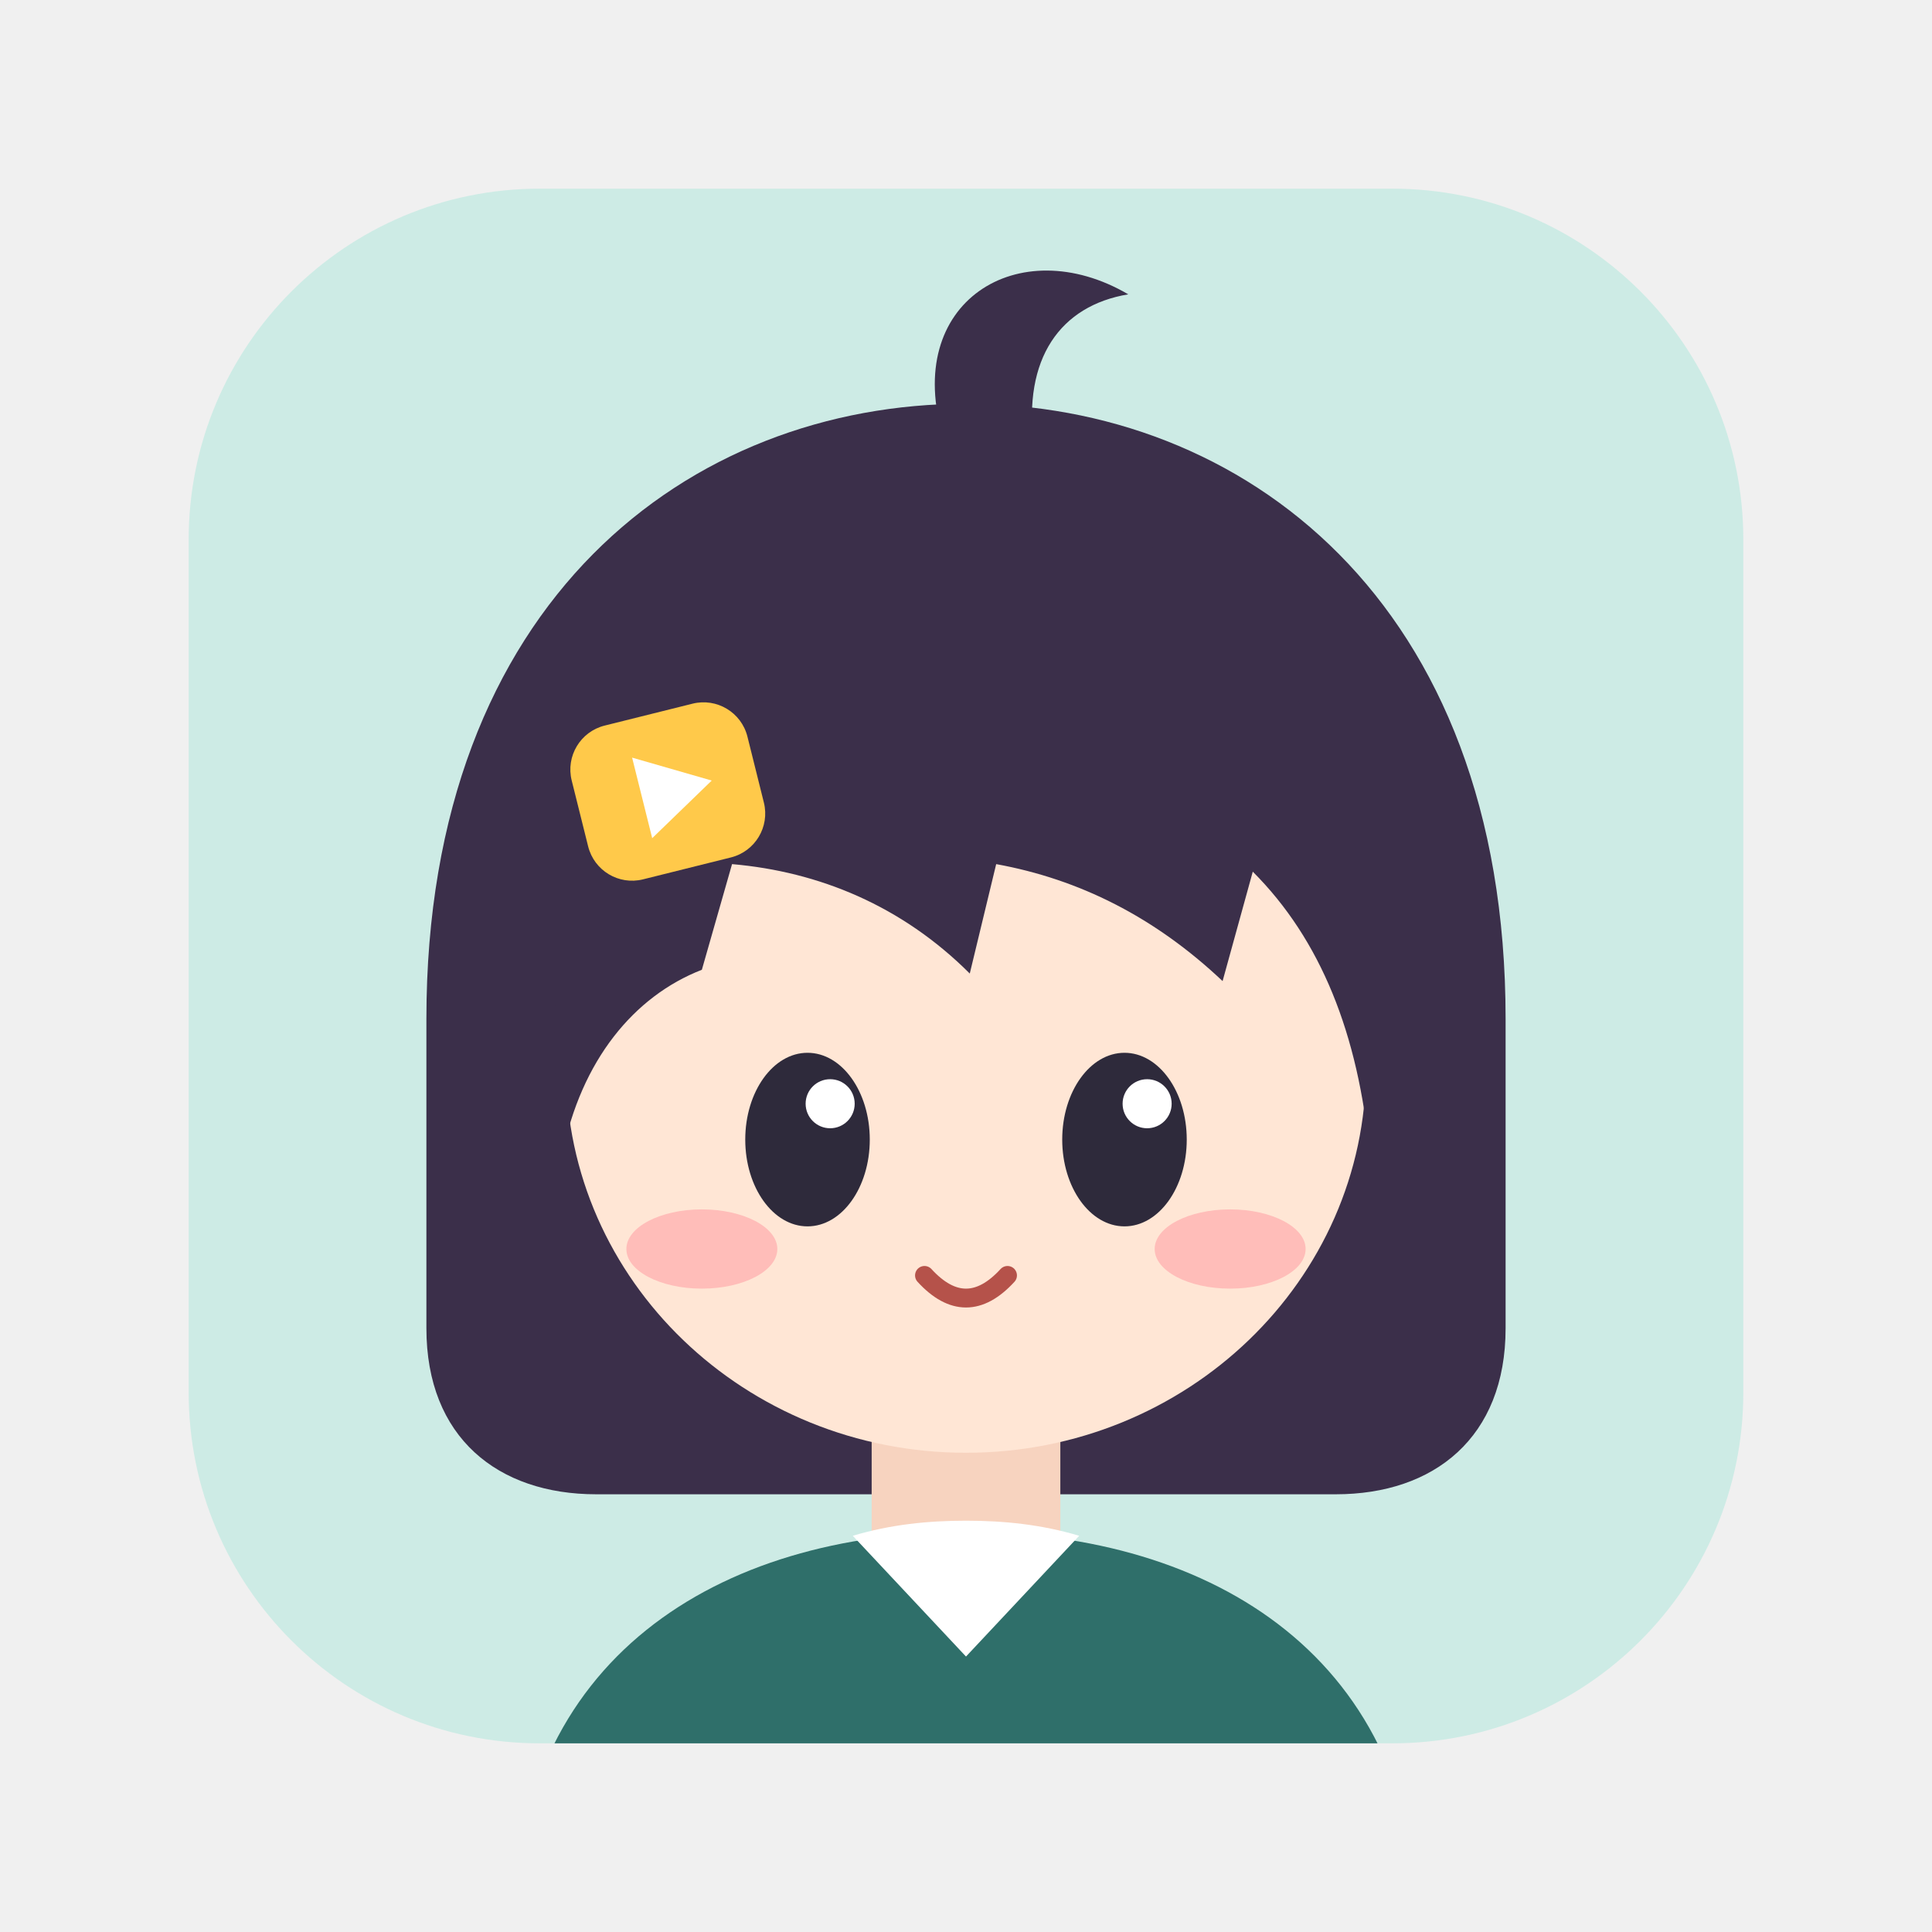
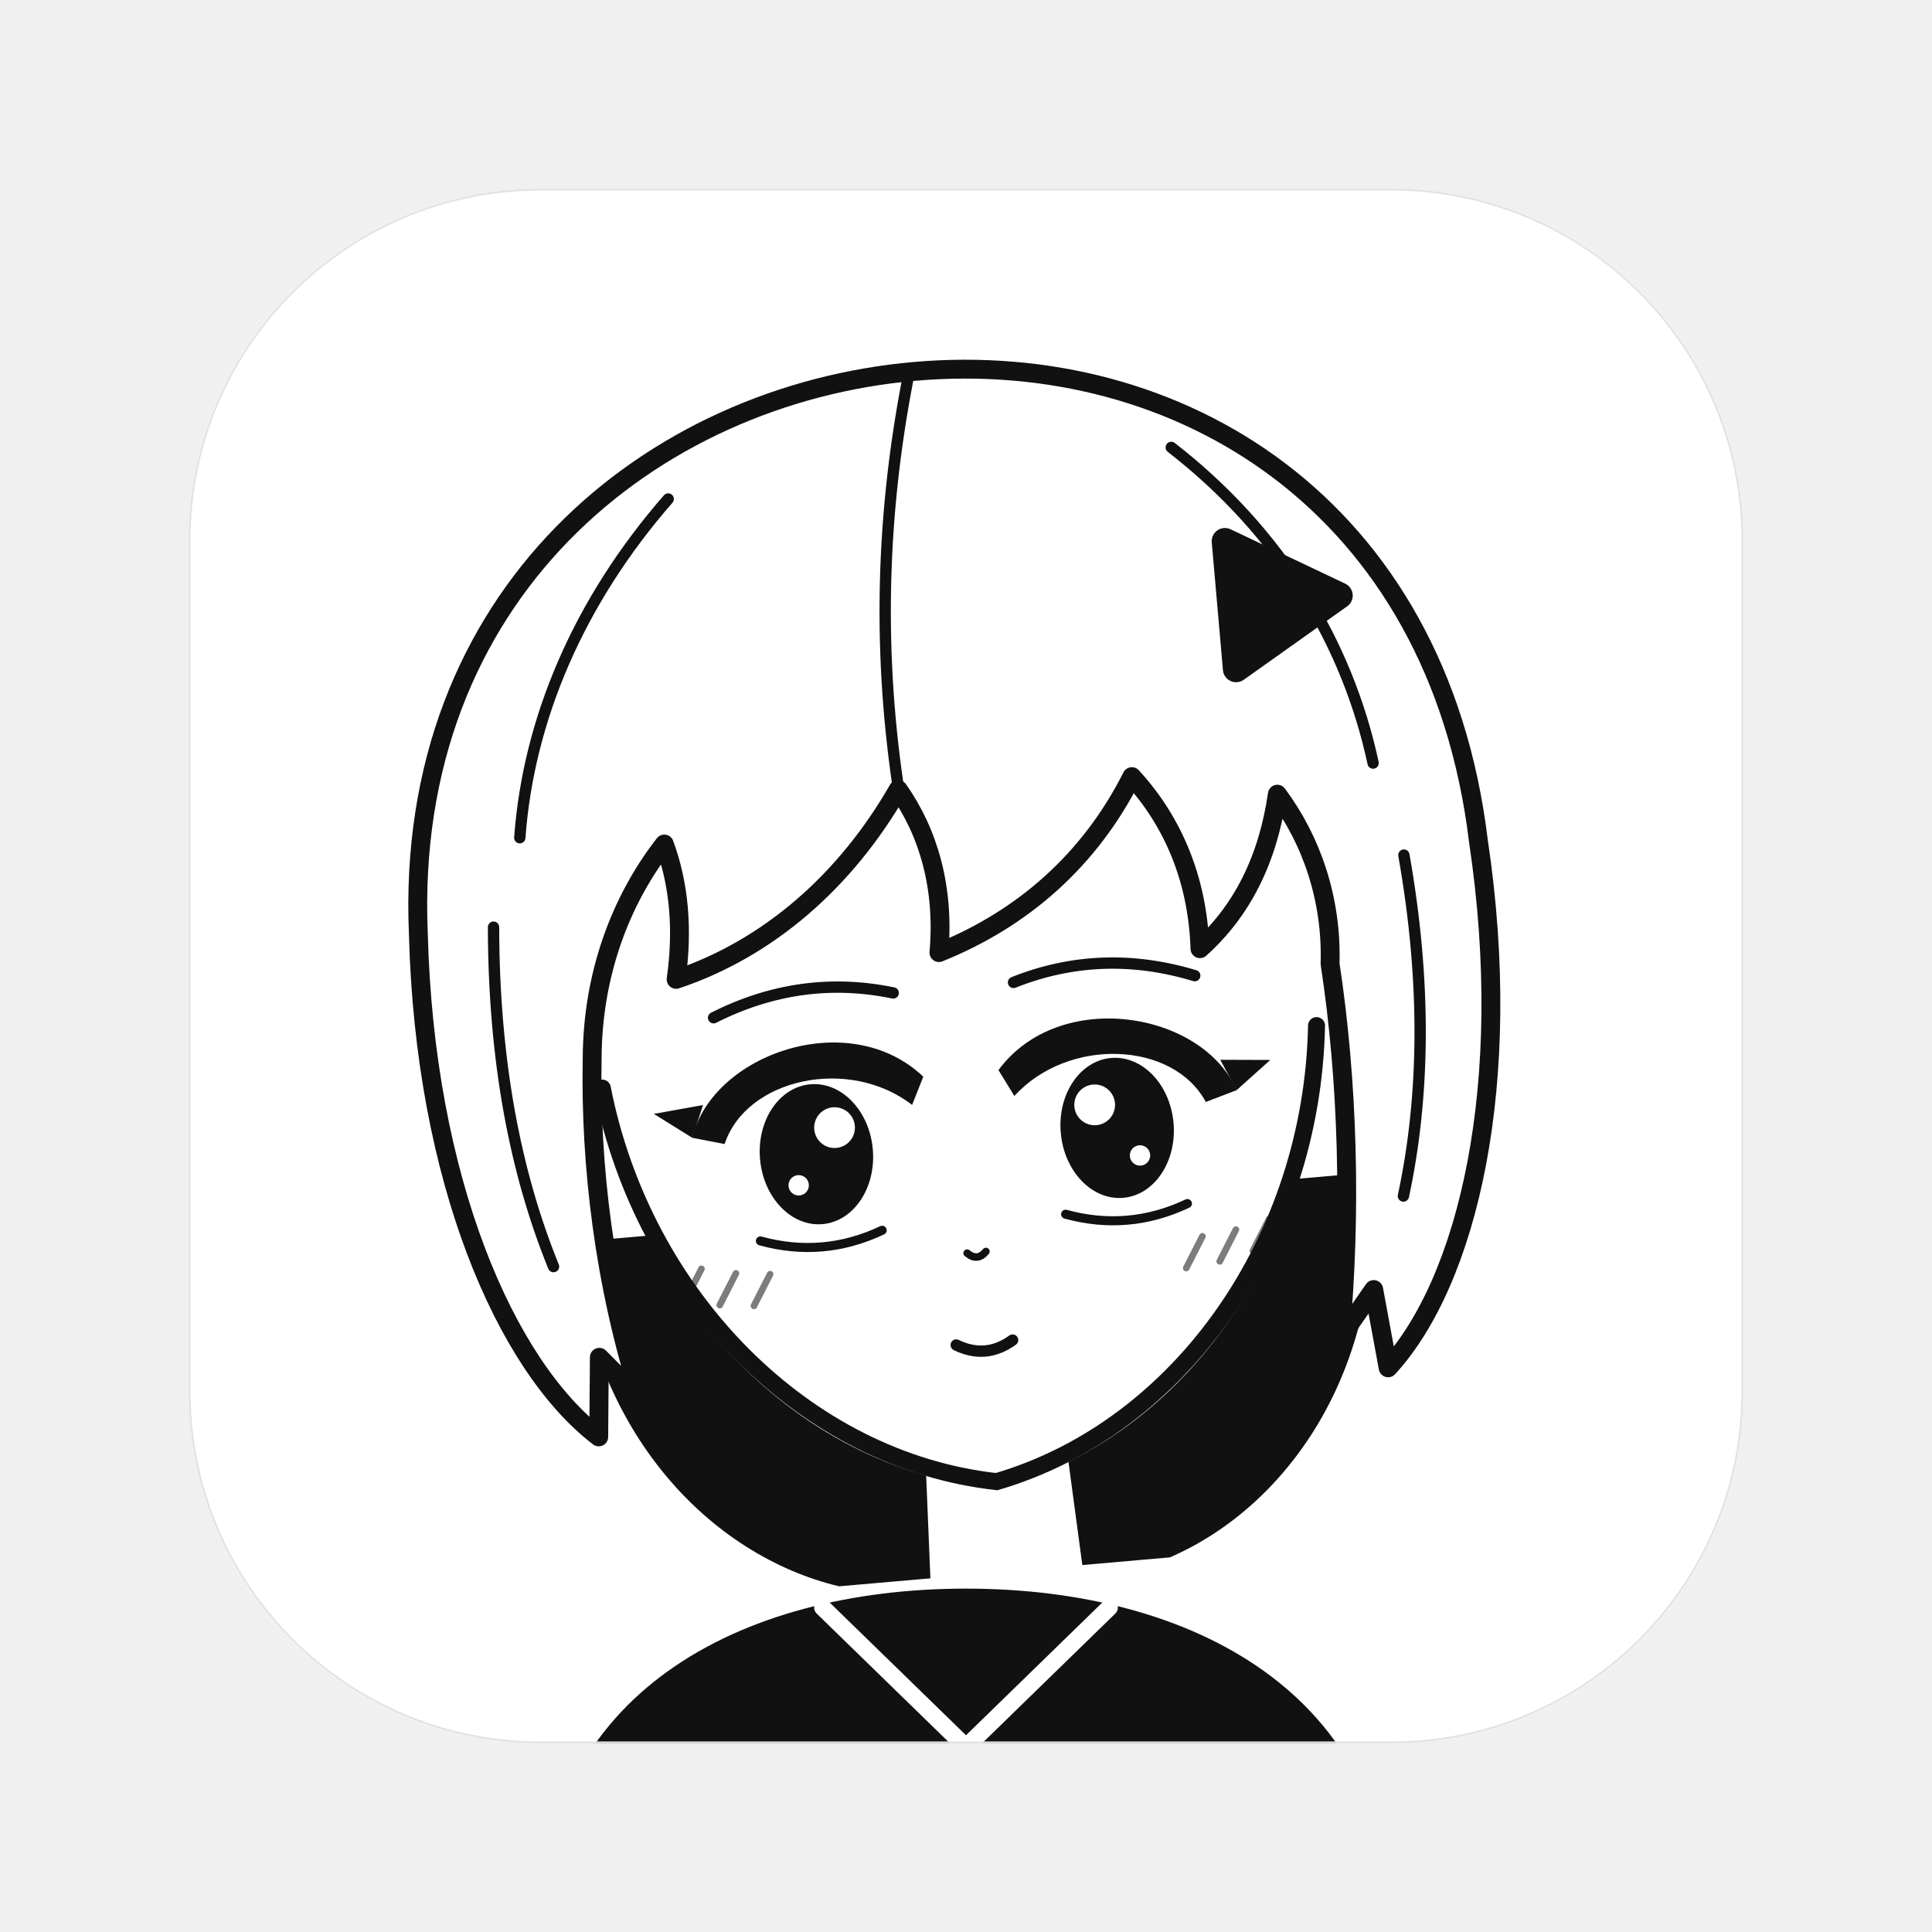
<svg xmlns="http://www.w3.org/2000/svg" viewBox="0 0 1024 1024" width="1024" height="1024">
  <defs>
    <clipPath id="tile">
      <rect x="100" y="100" width="824" height="824" rx="186" />
    </clipPath>
+     <g id="eye">
+       <path fill="#111" d="M378 592 C390 556 452 540 482 574 L476 586 C450 562 404 568 392 596 Z" />
+       <path fill="#111" d="M378 592 L362 580 L384 578 Z" />
+       <ellipse cx="432" cy="604" rx="25" ry="31" fill="#111" />
+       <circle cx="441" cy="593" r="9" fill="#FFF" />
+       <circle cx="423" cy="617" r="4.5" fill="#FFF" />
+       <path d="M404 640 Q431 650 458 640" fill="none" stroke="#111" stroke-width="4" stroke-linecap="round" />
+       <path d="M392 540 Q432 524 472 536" fill="none" stroke="#111" stroke-width="5" stroke-linecap="round" />
+     </g>
  </defs>
  <g clip-path="url(#tile)">
-     <rect x="100" y="100" width="824" height="824" fill="#CDEBE5" />
-     <path fill="#3B2F4A" d="M226 540 C226 318 366 214 512 214 C658 214 798 318 798 540 L798 704 C798 762 760 792 708 792 L316 792 C264 792 226 762 226 704 Z" />
-     <path fill="#3B2F4A" d="M500 232 C478 160 540 122 598 156 C562 162 542 190 548 236 Z" />
-     <rect x="462" y="720" width="100" height="120" fill="#F7D3BF" />
-     <path fill="#2F6F6A" d="M272 1024 C272 880 380 812 512 812 C644 812 752 880 752 1024 Z" />
-     <path fill="#FFFFFF" d="M452 814 L512 878 L572 814 C552 808 532 806 512 806 C492 806 472 808 452 814 Z" />
-     <ellipse cx="512" cy="566" rx="212" ry="204" fill="#FFE6D5" />
-     <path fill="#3B2F4A" d="M298 612 C270 384 390 262 512 262 C634 262 754 384 726 612 C720 548 700 498 664 462 L648 520 C612 486 572 466 528 458 L514 516 C478 480 434 462 388 458 L372 514 C336 528 308 562 298 612 Z" />
-     <g transform="rotate(-14 352 420)">
-       <rect x="306" y="378" width="96" height="84" rx="24" fill="#FFC94A" />
-       <path fill="#FFFFFF" d="M340 398 L340 442 L378 420 Z" />
+     <rect x="100" y="100" width="824" height="824" fill="#FFFFFF" />
+     <g transform="rotate(-5 512 600)">
+       <path fill="#111" d="M300 640 C300 742 358 812 424 834 L600 834 C666 812 724 742 724 640 Z" />
+       <path fill="#FFF" d="M476 760 L470 890 L556 890 L550 760 Z" />
+       <path fill="#FFF" d="M318 400 L706 400 L706 540 C700 668 620 770 512 790 C404 770 324 668 318 540 Z" />
+       <path d="M322 560 C334 672 412 766 512 786 C612 766 690 672 702 560" fill="none" stroke="#111" stroke-width="9" stroke-linecap="round" />
+       <use href="#eye" transform="translate(432 600) scale(1.2) translate(-432 -600)" />
+       <use href="#eye" transform="translate(1024 0) scale(-1 1) translate(432 600) scale(1.2) translate(-432 -600)" />
+       <path d="M507 664 Q512 669 517 664" fill="none" stroke="#111" stroke-width="4" stroke-linecap="round" />
+       <path d="M497 712 Q512 721 527 712" fill="none" stroke="#111" stroke-width="6" stroke-linecap="round" />
+       <g stroke="#111" stroke-width="3.5" stroke-linecap="round" opacity="0.55">
+         <path d="M356 676 l10 -16 M374 680 l10 -16 M392 682 l10 -16" />
+         <path d="M622 682 l10 -16 M640 680 l10 -16 M658 676 l10 -16" />
+       </g>
+       <path fill="#FFF" stroke="#111" stroke-width="10" stroke-linejoin="round" d="M304 744 C258 702 224 600 232 470 C240 290 380 196 520 196 C660 196 790 290 796 470 C804 600 770 702 724 744 L720 702 L700 726 C712 660 716 590 712 528 C716 494 708 462 692 436 C684 470 668 496 644 514 C646 478 636 446 616 420 C590 462 552 490 506 504 C512 470 506 440 492 416 C460 462 416 494 366 506 C372 480 372 456 366 434 C340 462 322 500 318 544 C312 600 314 664 328 726 L308 702 Z" />
+       <g fill="none" stroke="#111" stroke-width="6" stroke-linecap="round">
+         <path d="M516 200 C496 270 488 340 492 412" />
+         <path d="M384 252 C332 302 300 362 290 424" />
+         <path d="M652 248 C706 298 736 360 744 424" />
+         <path d="M272 470 C266 540 272 600 288 652" />
+         <path d="M756 474 C762 542 756 602 740 654" />
+       </g>
+       <path fill="#111" stroke="#111" stroke-width="14" stroke-linejoin="round" d="M676 300 L676 368 L734 334 Z" />
    </g>
-     <ellipse cx="428" cy="604" rx="33" ry="46" fill="#2E2A3B" />
-     <ellipse cx="596" cy="604" rx="33" ry="46" fill="#2E2A3B" />
-     <circle cx="440" cy="585" r="13" fill="#FFFFFF" />
-     <circle cx="608" cy="585" r="13" fill="#FFFFFF" />
-     <ellipse cx="372" cy="662" rx="40" ry="21" fill="#FF9AA2" opacity="0.55" />
-     <ellipse cx="652" cy="662" rx="40" ry="21" fill="#FF9AA2" opacity="0.55" />
-     <path d="M490 676 Q512 700 534 676" fill="none" stroke="#B5524A" stroke-width="10" stroke-linecap="round" />
+     <path fill="#111" d="M286 1024 C286 898 392 842 512 842 C632 842 738 898 738 1024 Z" />
+     <path d="M436 852 L512 926 L588 852" fill="none" stroke="#FFF" stroke-width="9" stroke-linejoin="round" stroke-linecap="round" />
  </g>
+   <rect x="100.5" y="100.5" width="823" height="823" rx="186" fill="none" stroke="#E2E2E2" />
</svg>
